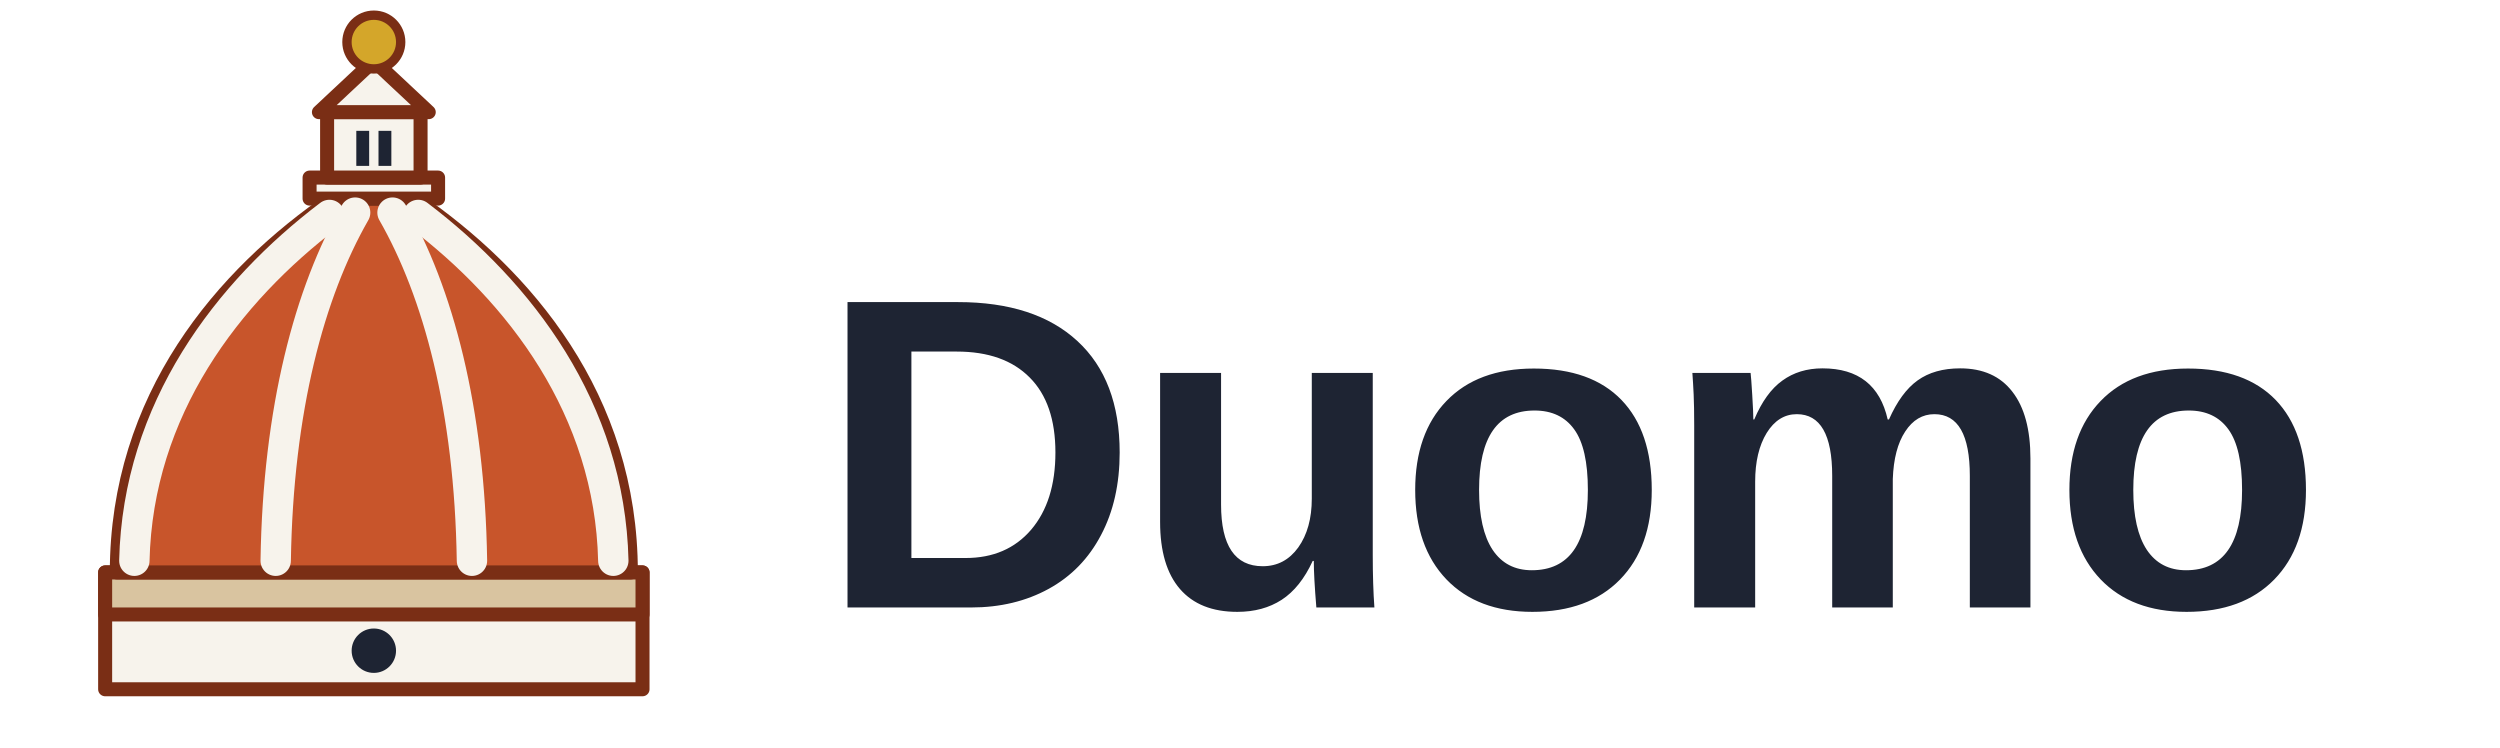
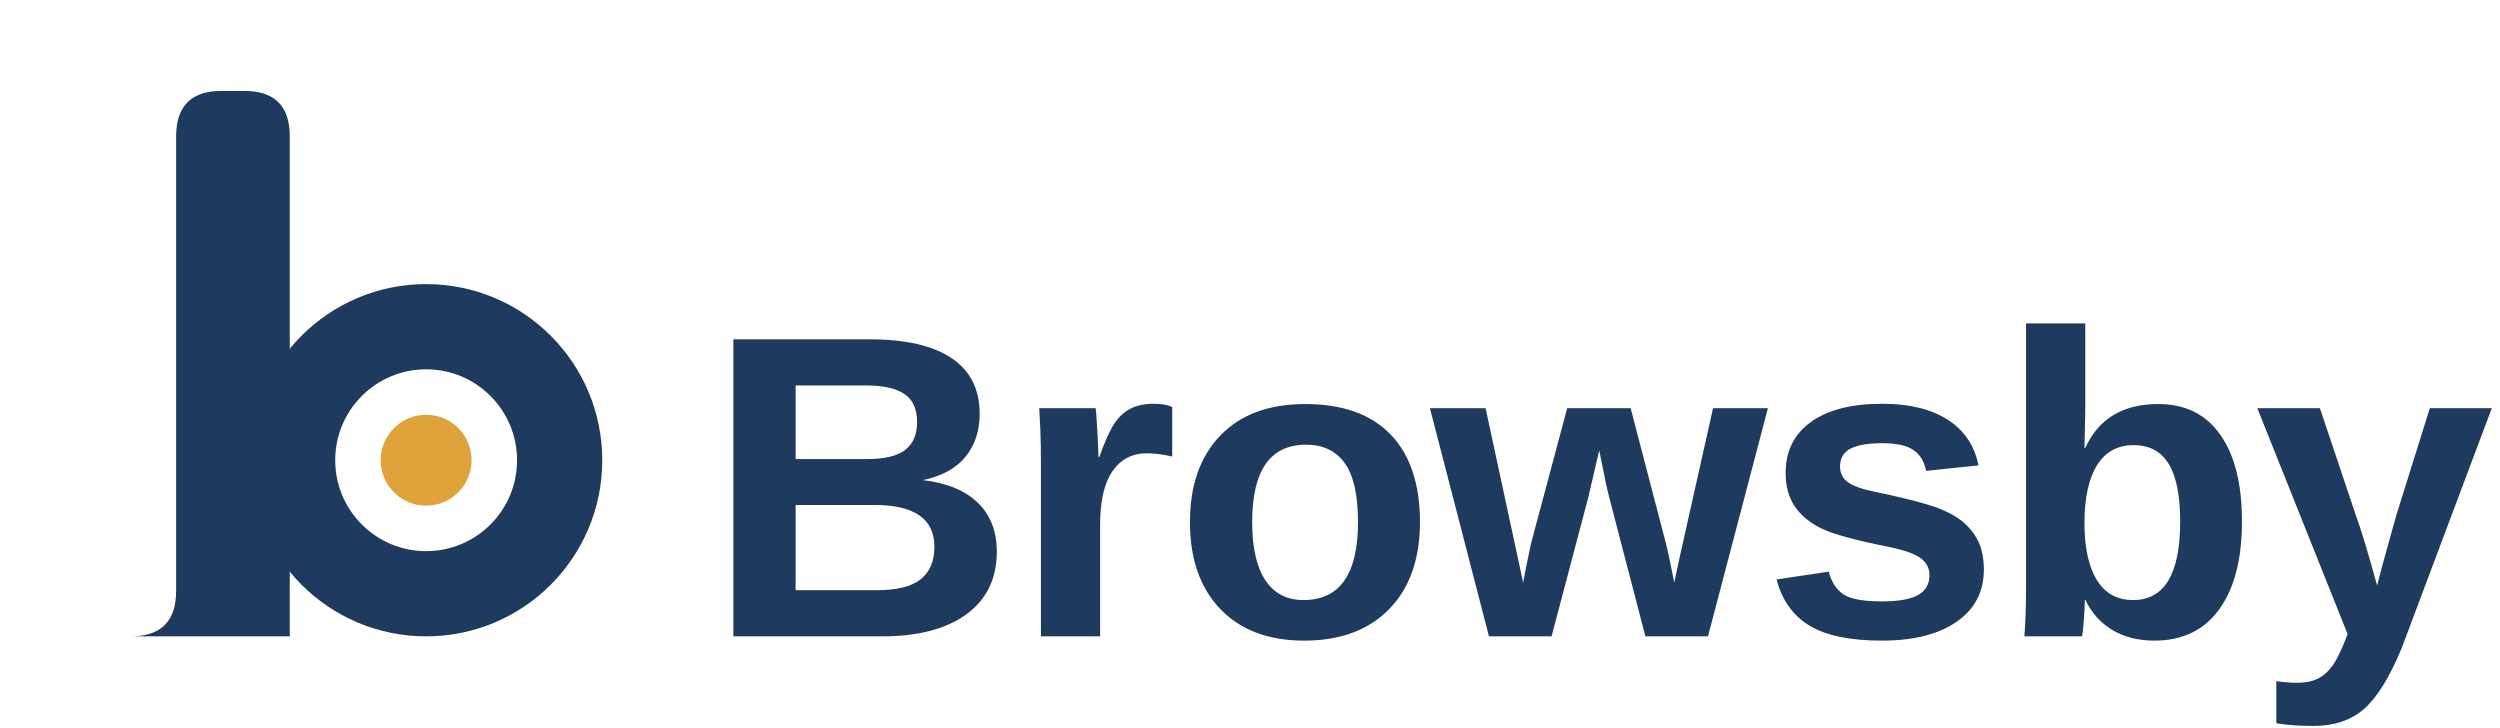
- <svg xmlns="http://www.w3.org/2000/svg" viewBox="0 0 214 64" width="214" height="64" role="img" aria-label="Duomo">
-   <style>
-     .word { fill: #1E2433; font-family: -apple-system, BlinkMacSystemFont, "SF Pro Display", "Segoe UI", "Helvetica Neue", Arial, sans-serif; font-size: 38px; font-weight: 600; letter-spacing: -0.5px; }
-     @media (prefers-color-scheme: dark) { .word { fill: #EDE7DC; } }
-   </style>
-   <g stroke="#7A2E15" stroke-width="1.2" stroke-linejoin="round">
-     <path d="M9 49h46v10H9z" fill="#F7F3EC" />
-     <path d="M9 49h46v3.6H9z" fill="#D9C4A0" />
-     <path d="M10 49C10 34 19 23.5 28.5 17h7C45 23.5 54 34 54 49z" fill="#C8552B" />
-     <path d="M26.5 17v-1.8h11V17z" fill="#F7F3EC" />
-     <path d="M28 15.2V9.6h8v5.6z" fill="#F7F3EC" />
-     <path d="M27.3 9.6L32 5.2l4.7 4.4z" fill="#F7F3EC" />
-   </g>
-   <g fill="none" stroke="#F7F3EC" stroke-width="2.6" stroke-linecap="round">
-     <path d="M23.6 48C23.8 35 26.5 25 30.4 18.2" />
-     <path d="M40.4 48C40.2 35 37.5 25 33.6 18.2" />
-     <path d="M11.5 48C11.8 35 19.5 25 28.2 18.4" />
-     <path d="M52.5 48C52.2 35 44.5 25 35.8 18.4" />
-   </g>
-   <circle cx="32" cy="55.7" r="1.9" fill="#1E2433" />
-   <path d="M30.5 11.2h1.1v3h-1.1zM32.4 11.2h1.1v3h-1.1z" fill="#1E2433" />
-   <circle cx="32" cy="3.6" r="2.3" fill="#D4A62A" stroke="#7A2E15" stroke-width="0.8" />
-   <text class="word" x="70" y="52">Duomo</text>
+ <svg xmlns="http://www.w3.org/2000/svg" viewBox="0 0 440 128" role="img" aria-label="Browsby">
+   <path d="M23 112 Q31 112 31 104 L31 24 Q31 16 39 16 L43 16 Q51 16 51 24 L51 112 Z" fill="#1F3A5F" />
+   <circle cx="75" cy="81" r="23.5" fill="none" stroke="#1F3A5F" stroke-width="15" />
+   <circle cx="75" cy="81" r="8" fill="#E0A23B" />
+   <text x="124" y="112" font-family="-apple-system, 'SF Pro Display', 'Segoe UI', 'Helvetica Neue', Arial, sans-serif" font-size="76" font-weight="600" letter-spacing="-1" fill="#1F3A5F">Browsby</text>
</svg>
